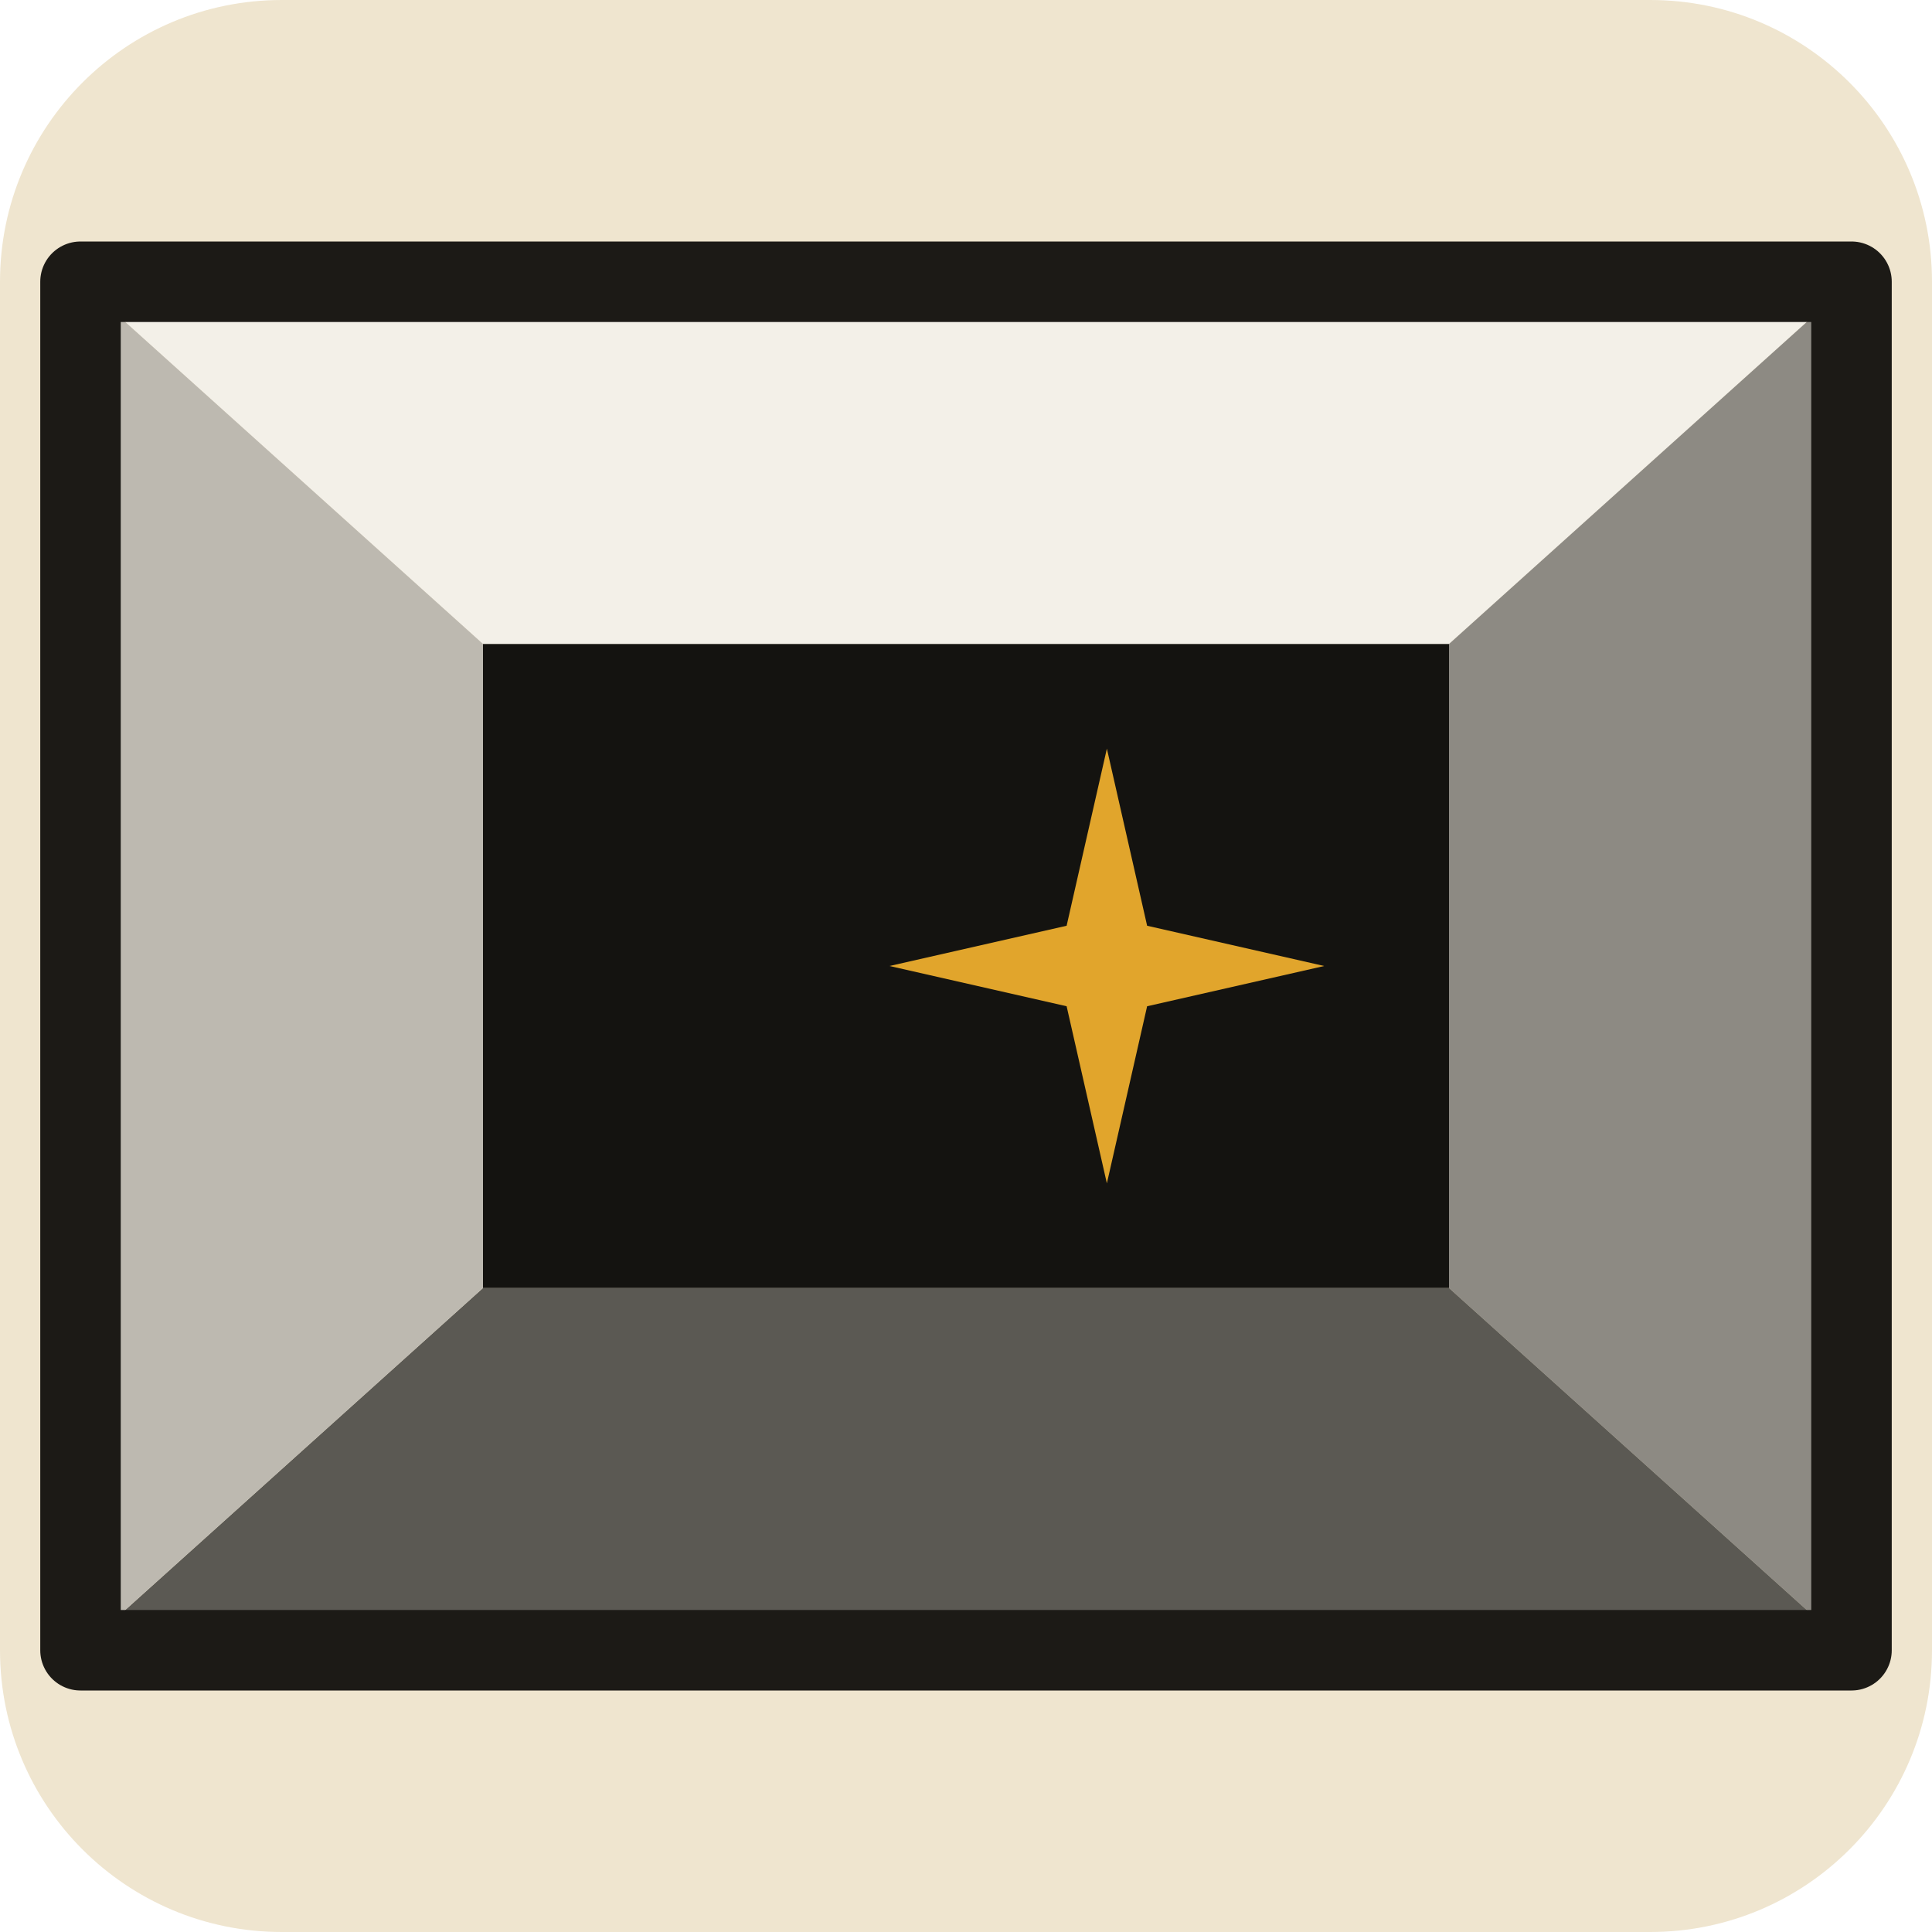
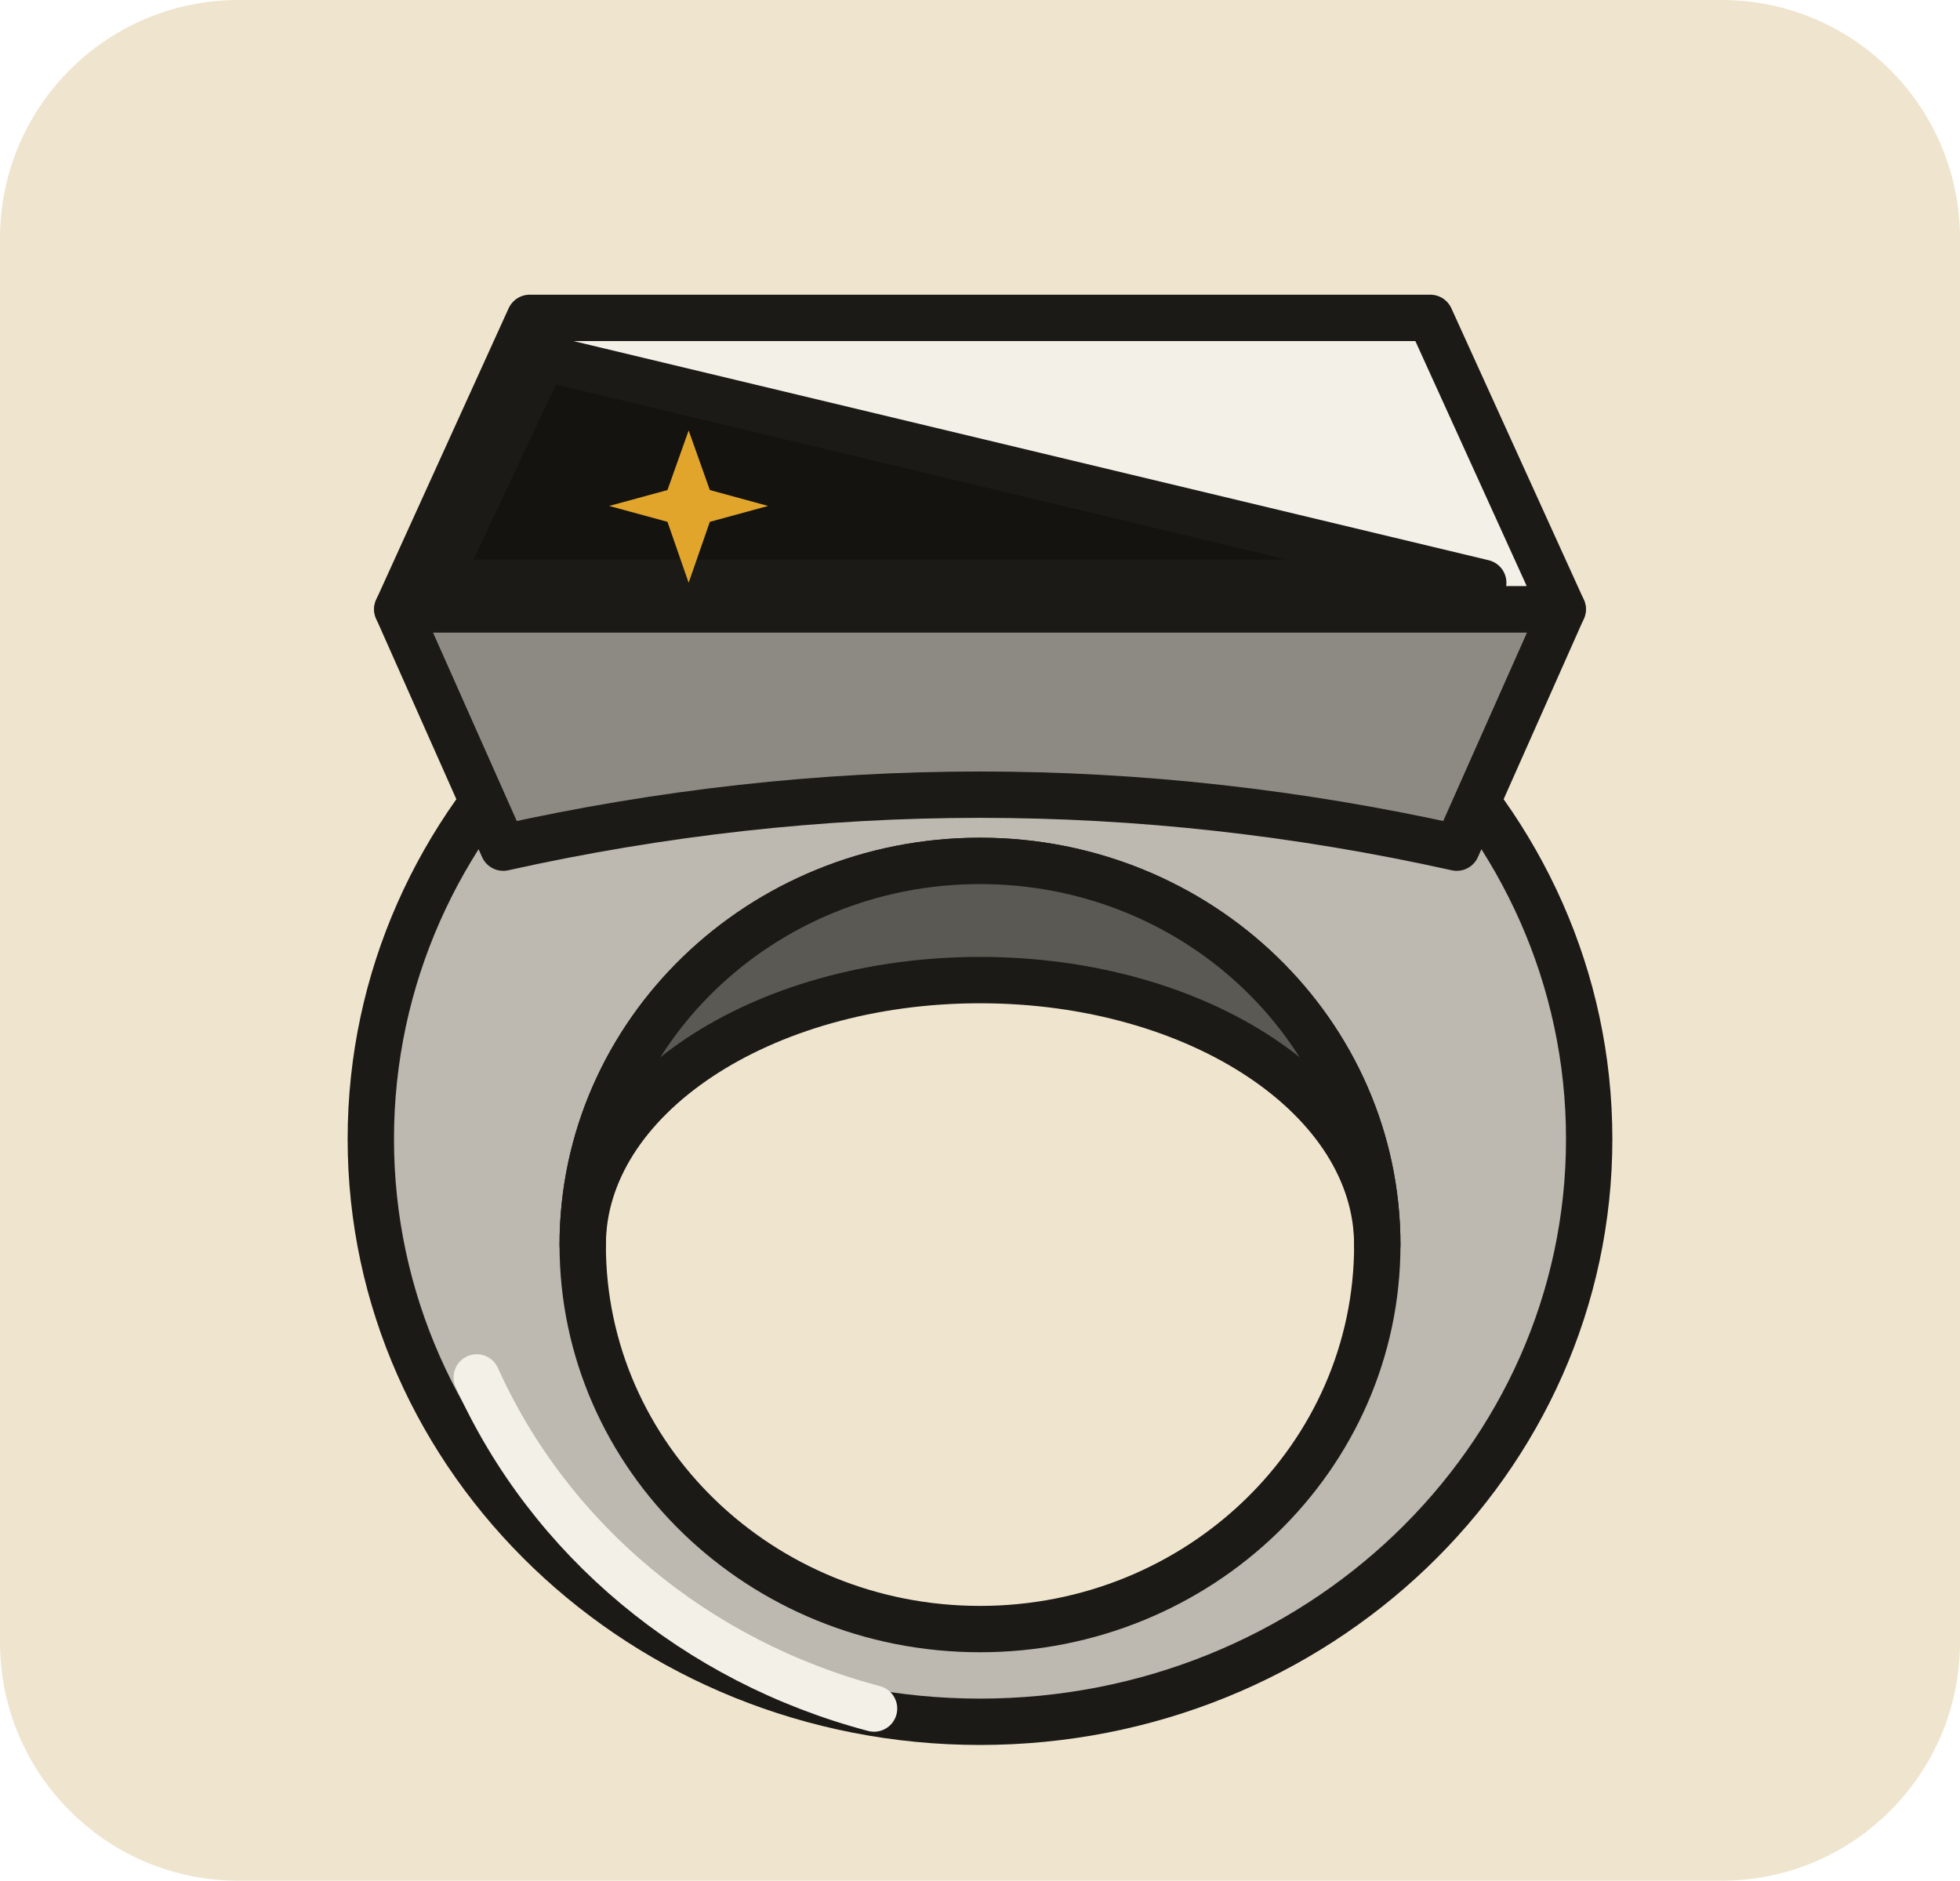
- <svg xmlns="http://www.w3.org/2000/svg" viewBox="0 0 48 48">
-   <rect width="48" height="48" rx="7" fill="#efe5cf" />
-   <g transform="translate(0 4)">
-     <polygon points="2,3 46,3 36,12 12,12" fill="#f3f0e8" />
-     <polygon points="46,3 46,37 36,28 36,12" fill="#8d8a83" />
-     <polygon points="46,37 2,37 12,28 36,28" fill="#5b5953" />
-     <polygon points="2,37 2,3 12,12 12,28" fill="#bdb9b0" />
-     <rect x="12" y="12" width="24" height="16" fill="#141310" />
-     <path d="M27.5 14.6 L28.5 19 L32.9 20 L28.5 21 L27.5 25.4 L26.5 21 L22.1 20 L26.5 19 Z" fill="#e1a52c" />
-     <polygon points="2,3 46,3 46,37 2,37" fill="none" stroke="#1c1a16" stroke-width="2" stroke-linejoin="round" />
+ <svg xmlns="http://www.w3.org/2000/svg" viewBox="-14 -6 148 142">
+   <rect x="-14" y="-6" width="148" height="142" rx="18" fill="#efe5cf" />
+   <g stroke="#1c1a16" stroke-width="3.5" stroke-linejoin="round">
+     <path fill="#bdb9b0" fill-rule="evenodd" d="M14,80 a46,44 0 1,0 92,0 a46,44 0 1,0 -92,0 Z M30,88 a30,29 0 1,0 60,0 a30,29 0 1,0 -60,0 Z" />
+     <path fill="#5b5953" d="M30,88 a30,29 0 0,1 60,0 a30,20 0 0,0 -60,0 Z" />
+     <path fill="#8d8a83" d="M16,40 L104,40 L96,58 Q60,50 24,58 Z" />
+     <polygon fill="#f3f0e8" points="26,18 94,18 104,40 16,40" />
+     <polygon fill="#141310" points="27,21 19,38 98,38" />
  </g>
+   <path fill="none" stroke="#f3f0e8" stroke-width="3.5" stroke-linecap="round" d="M22,98 A46,44 0 0,0 52,123" />
+   <path fill="#e1a52c" d="M38,26.5 L39.6,31 L44,32.2 L39.6,33.4 L38,38 L36.4,33.4 L32,32.2 L36.4,31 Z" />
</svg>
